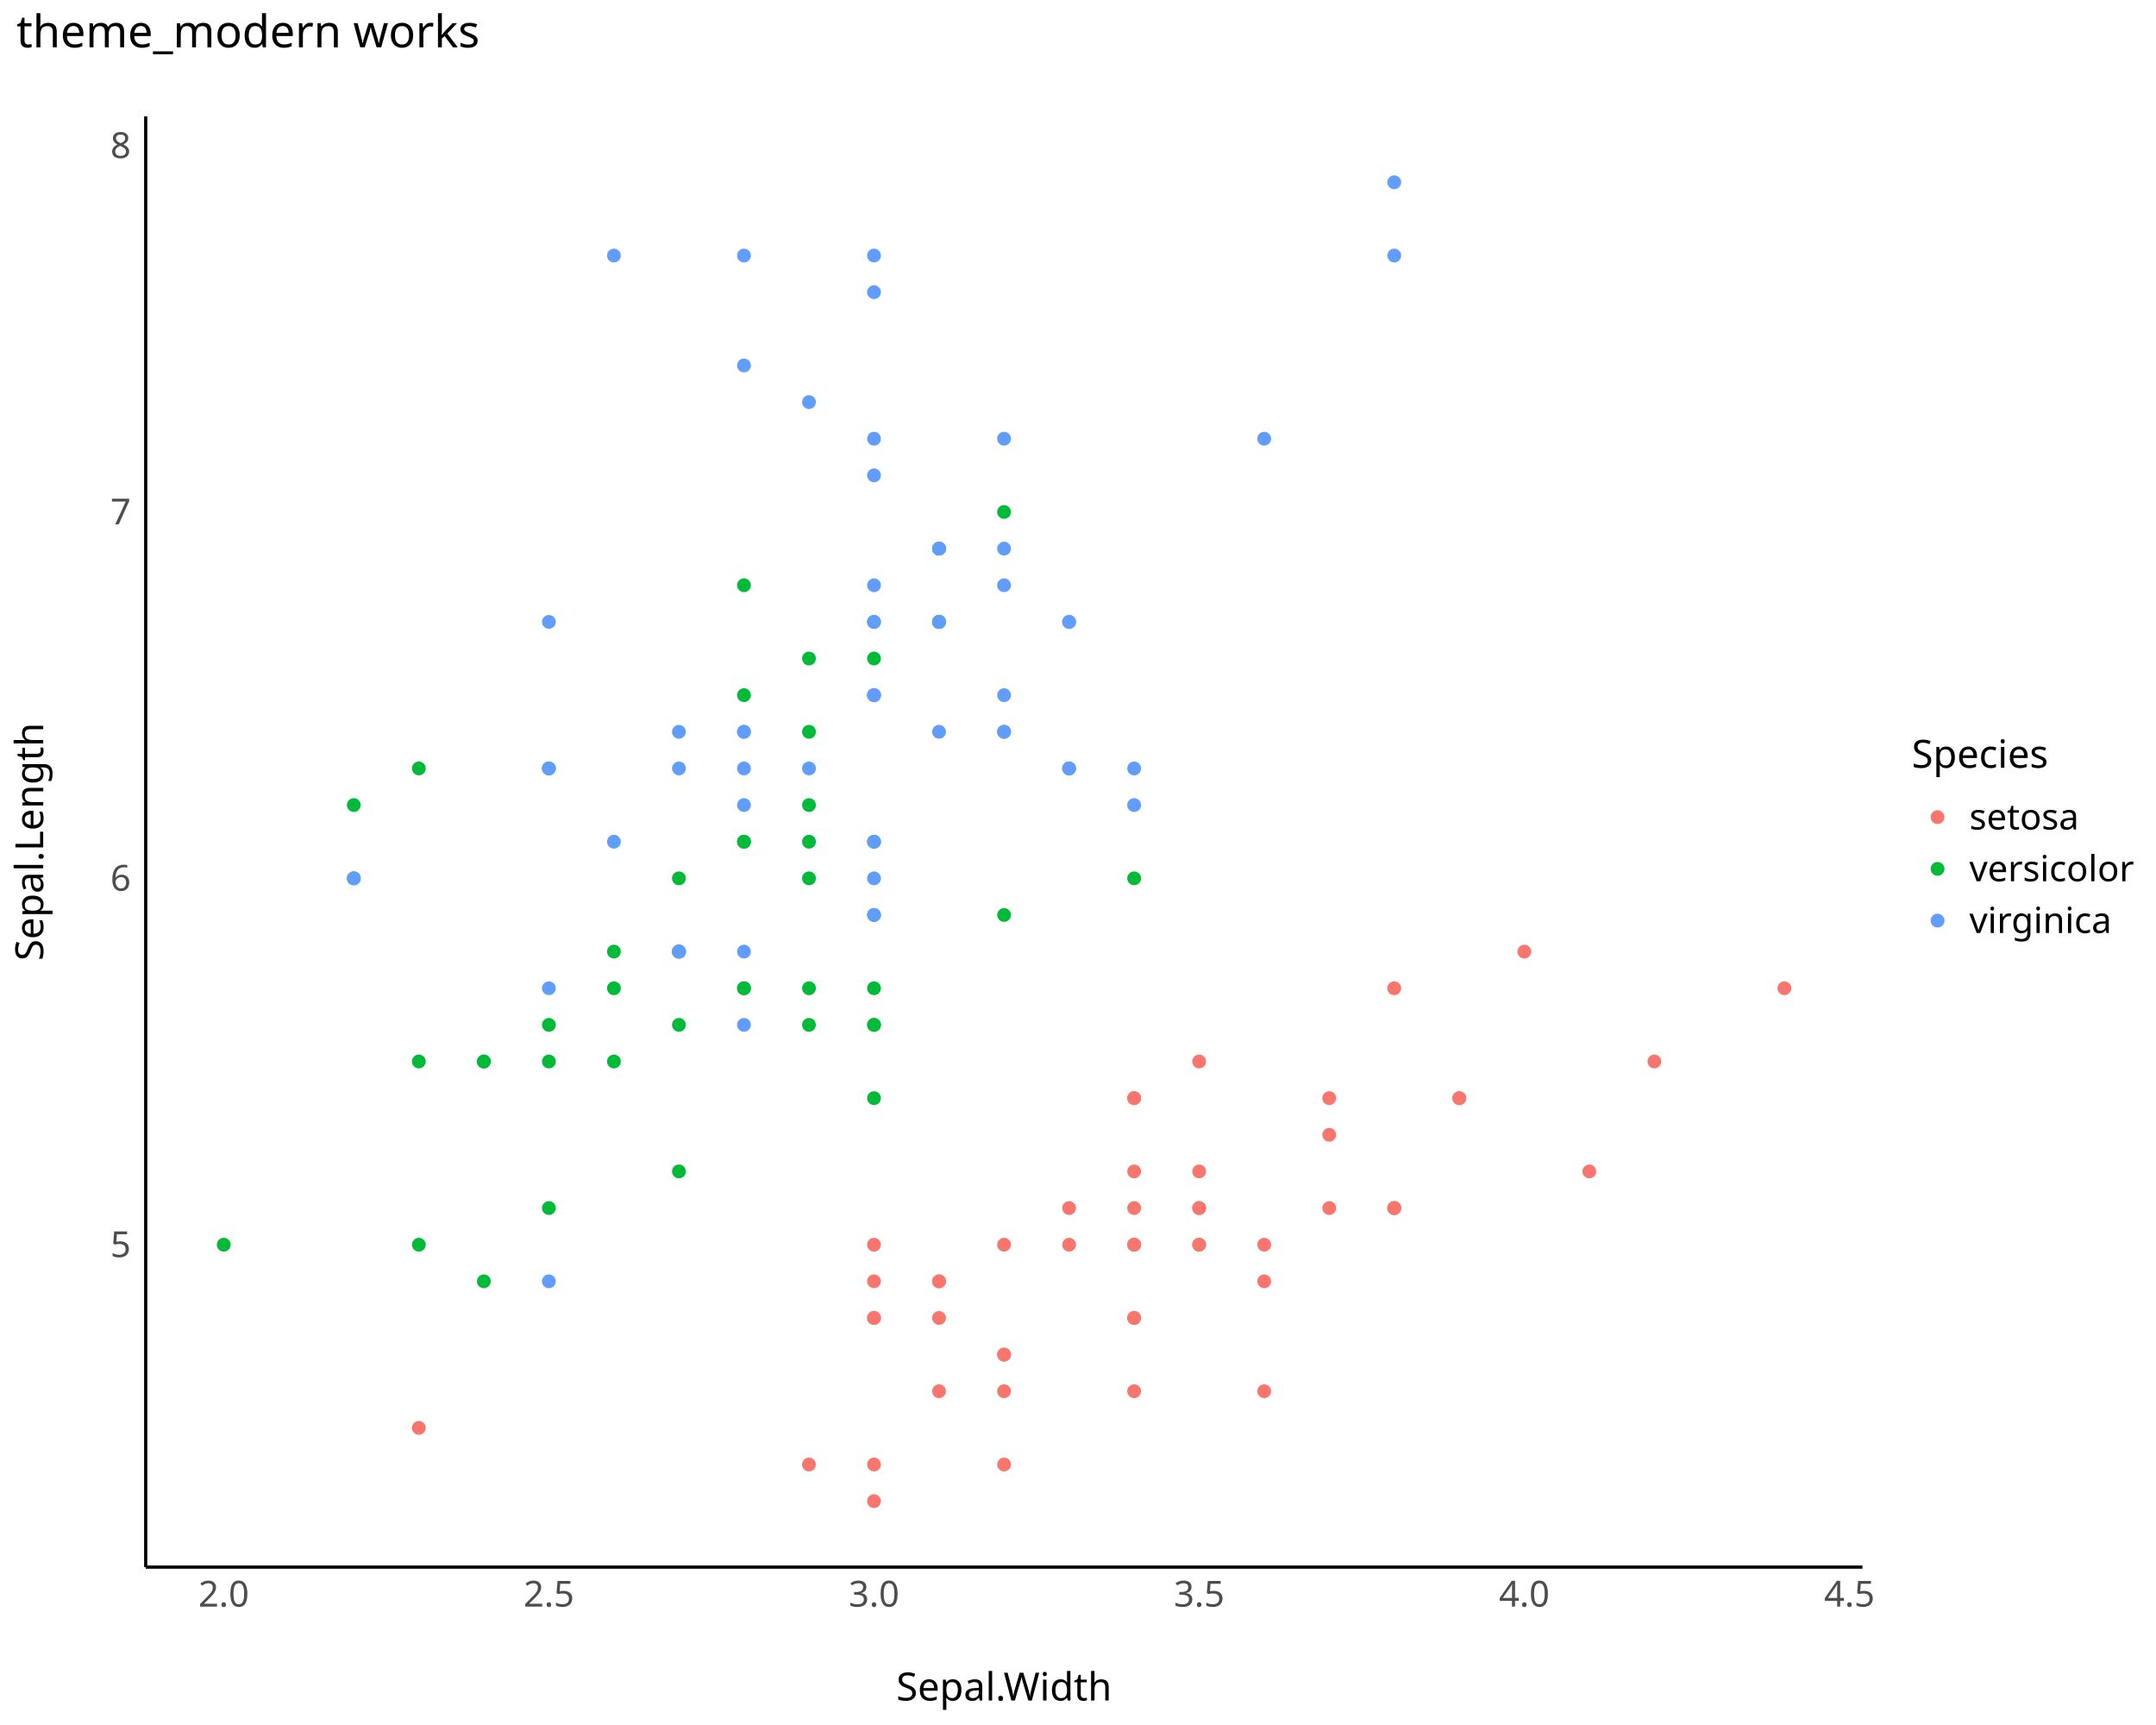
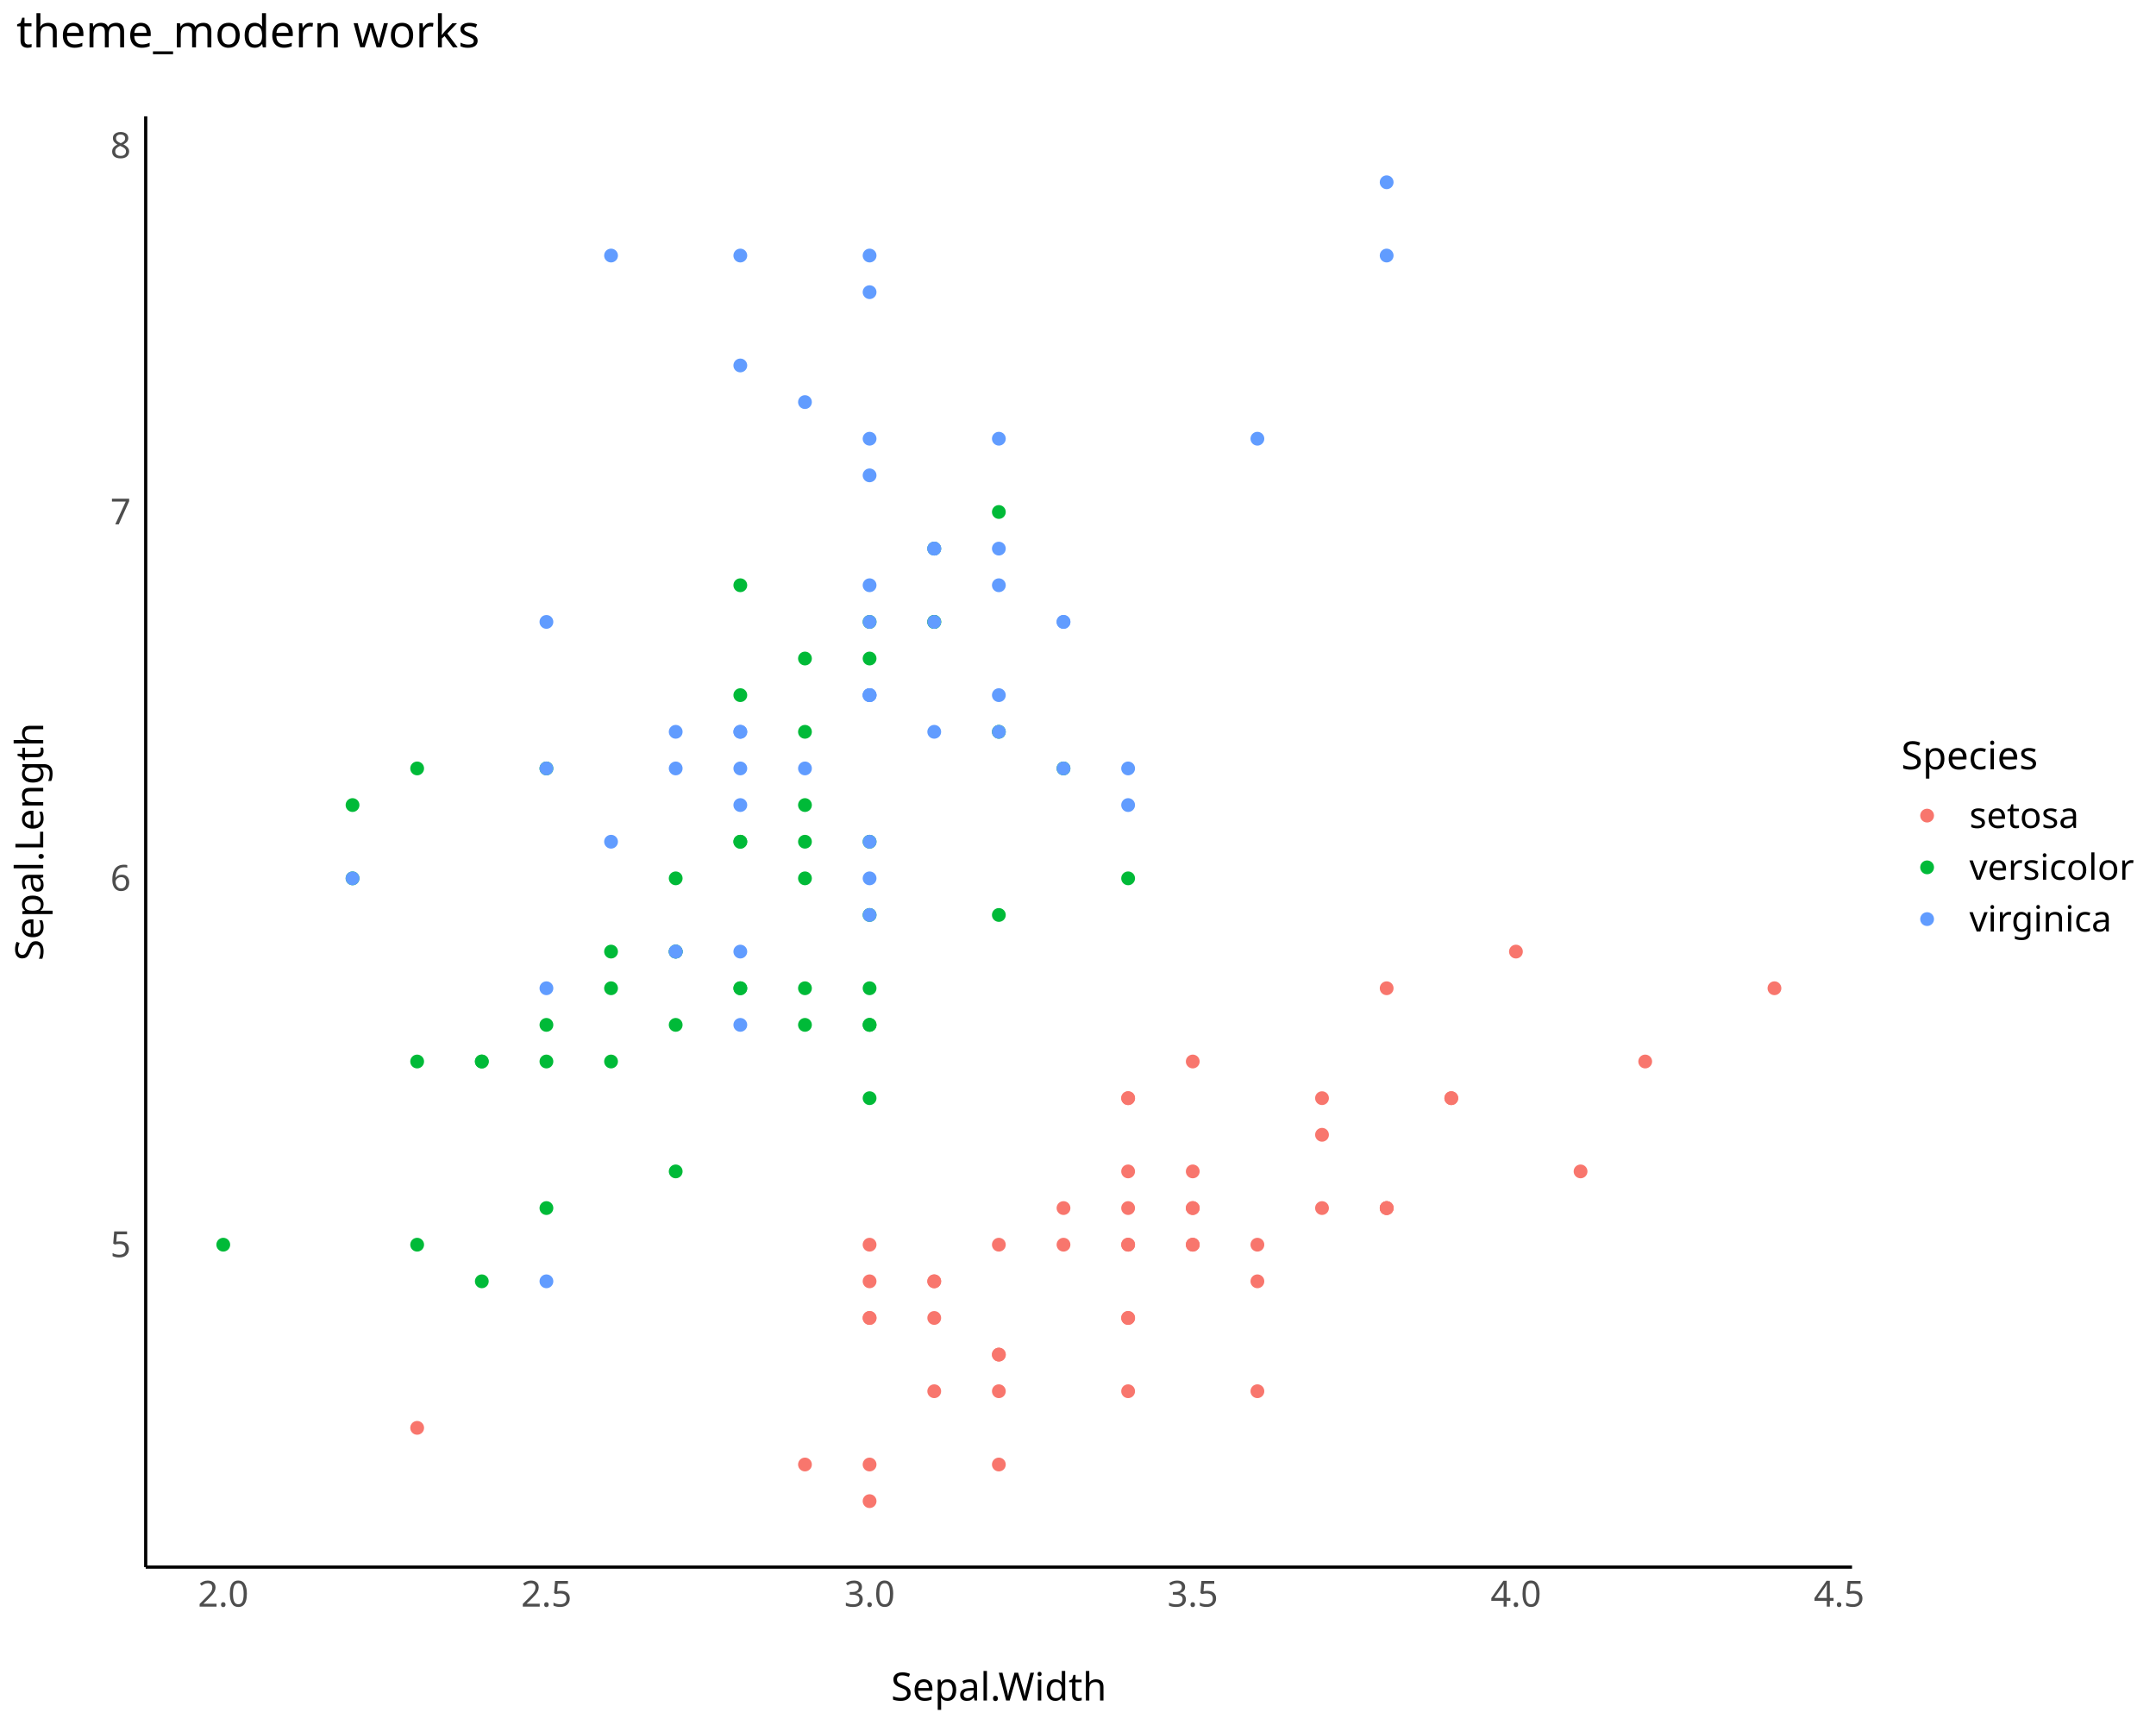
<svg xmlns="http://www.w3.org/2000/svg" class="svglite" data-engine-version="2.0" width="720.00pt" height="576.00pt" viewBox="0 0 720.00 576.00">
  <defs>
    <style type="text/css">
    .svglite line, .svglite polyline, .svglite polygon, .svglite path, .svglite rect, .svglite circle {
      fill: none;
      stroke: #000000;
      stroke-linecap: round;
      stroke-linejoin: round;
      stroke-miterlimit: 10.00;
    }
  </style>
  </defs>
  <rect width="100%" height="100%" style="stroke: none; fill: #FFFFFF;" />
  <defs>
    <clipPath id="cpMC4wMHw3MjAuMDB8MC4wMHw1NzYuMDA=">
      <rect x="0.00" y="0.00" width="720.00" height="576.00" />
    </clipPath>
  </defs>
  <g clip-path="url(#cpMC4wMHw3MjAuMDB8MC4wMHw1NzYuMDA=)">
-     <rect x="0.00" y="0.00" width="720.00" height="576.00" style="stroke-width: 1.07; stroke: #FFFFFF; fill: #FFFFFF;" />
+     <rect x="0" y="0.00" width="720.00" height="576.00" style="stroke-width: 1.07; stroke: #FFFFFF; fill: #FFFFFF;" />
  </g>
  <defs>
-     <clipPath id="cpNDguNjZ8NjIxLjk3fDM4Ljg0fDUyMy4yNw==">
-       <rect x="48.66" y="38.84" width="573.32" height="484.43" />
+     <clipPath id="cpNDguNjZ8NjE4LjQ5fDM4Ljg0fDUyMy4yNw==">
+       <rect x="48.66" y="38.84" width="569.83" height="484.43" />
    </clipPath>
  </defs>
-   <g clip-path="url(#cpNDguNjZ8NjIxLjk3fDM4Ljg0fDUyMy4yNw==)">
-     <rect x="48.66" y="38.84" width="573.32" height="484.43" style="stroke-width: 1.07; stroke: none; fill: #FFFFFF;" />
-     <circle cx="400.46" cy="403.39" r="1.95" style="stroke-width: 0.71; stroke: #F8766D; fill: #F8766D;" />
-     <circle cx="291.88" cy="427.85" r="1.95" style="stroke-width: 0.71; stroke: #F8766D; fill: #F8766D;" />
-     <circle cx="335.31" cy="452.32" r="1.95" style="stroke-width: 0.71; stroke: #F8766D; fill: #F8766D;" />
-     <circle cx="313.60" cy="464.55" r="1.95" style="stroke-width: 0.71; stroke: #F8766D; fill: #F8766D;" />
-     <circle cx="422.18" cy="415.62" r="1.95" style="stroke-width: 0.71; stroke: #F8766D; fill: #F8766D;" />
-     <circle cx="487.33" cy="366.69" r="1.95" style="stroke-width: 0.71; stroke: #F8766D; fill: #F8766D;" />
-     <circle cx="378.75" cy="464.55" r="1.95" style="stroke-width: 0.71; stroke: #F8766D; fill: #F8766D;" />
-     <circle cx="378.75" cy="415.62" r="1.95" style="stroke-width: 0.71; stroke: #F8766D; fill: #F8766D;" />
-     <circle cx="270.16" cy="489.02" r="1.95" style="stroke-width: 0.71; stroke: #F8766D; fill: #F8766D;" />
-     <circle cx="313.60" cy="427.85" r="1.95" style="stroke-width: 0.71; stroke: #F8766D; fill: #F8766D;" />
-     <circle cx="443.90" cy="366.69" r="1.95" style="stroke-width: 0.71; stroke: #F8766D; fill: #F8766D;" />
-     <circle cx="378.75" cy="440.08" r="1.95" style="stroke-width: 0.71; stroke: #F8766D; fill: #F8766D;" />
-     <circle cx="291.88" cy="440.08" r="1.95" style="stroke-width: 0.71; stroke: #F8766D; fill: #F8766D;" />
-     <circle cx="291.88" cy="501.25" r="1.95" style="stroke-width: 0.71; stroke: #F8766D; fill: #F8766D;" />
-     <circle cx="509.05" cy="317.75" r="1.95" style="stroke-width: 0.71; stroke: #F8766D; fill: #F8766D;" />
-     <circle cx="595.91" cy="329.99" r="1.95" style="stroke-width: 0.71; stroke: #F8766D; fill: #F8766D;" />
-     <circle cx="487.33" cy="366.69" r="1.95" style="stroke-width: 0.71; stroke: #F8766D; fill: #F8766D;" />
-     <circle cx="400.46" cy="403.39" r="1.95" style="stroke-width: 0.71; stroke: #F8766D; fill: #F8766D;" />
-     <circle cx="465.61" cy="329.99" r="1.95" style="stroke-width: 0.71; stroke: #F8766D; fill: #F8766D;" />
-     <circle cx="465.61" cy="403.39" r="1.95" style="stroke-width: 0.71; stroke: #F8766D; fill: #F8766D;" />
-     <circle cx="378.75" cy="366.69" r="1.95" style="stroke-width: 0.71; stroke: #F8766D; fill: #F8766D;" />
-     <circle cx="443.90" cy="403.39" r="1.95" style="stroke-width: 0.71; stroke: #F8766D; fill: #F8766D;" />
-     <circle cx="422.18" cy="464.55" r="1.95" style="stroke-width: 0.71; stroke: #F8766D; fill: #F8766D;" />
-     <circle cx="357.03" cy="403.39" r="1.95" style="stroke-width: 0.71; stroke: #F8766D; fill: #F8766D;" />
-     <circle cx="378.75" cy="440.08" r="1.95" style="stroke-width: 0.71; stroke: #F8766D; fill: #F8766D;" />
-     <circle cx="291.88" cy="415.62" r="1.95" style="stroke-width: 0.71; stroke: #F8766D; fill: #F8766D;" />
-     <circle cx="378.75" cy="415.62" r="1.95" style="stroke-width: 0.71; stroke: #F8766D; fill: #F8766D;" />
-     <circle cx="400.46" cy="391.15" r="1.95" style="stroke-width: 0.71; stroke: #F8766D; fill: #F8766D;" />
-     <circle cx="378.75" cy="391.15" r="1.95" style="stroke-width: 0.71; stroke: #F8766D; fill: #F8766D;" />
-     <circle cx="335.31" cy="452.32" r="1.95" style="stroke-width: 0.71; stroke: #F8766D; fill: #F8766D;" />
-     <circle cx="313.60" cy="440.08" r="1.95" style="stroke-width: 0.71; stroke: #F8766D; fill: #F8766D;" />
-     <circle cx="378.75" cy="366.69" r="1.95" style="stroke-width: 0.71; stroke: #F8766D; fill: #F8766D;" />
-     <circle cx="530.76" cy="391.15" r="1.95" style="stroke-width: 0.71; stroke: #F8766D; fill: #F8766D;" />
-     <circle cx="552.48" cy="354.45" r="1.95" style="stroke-width: 0.71; stroke: #F8766D; fill: #F8766D;" />
-     <circle cx="313.60" cy="427.85" r="1.95" style="stroke-width: 0.71; stroke: #F8766D; fill: #F8766D;" />
-     <circle cx="335.31" cy="415.62" r="1.95" style="stroke-width: 0.71; stroke: #F8766D; fill: #F8766D;" />
-     <circle cx="400.46" cy="354.45" r="1.95" style="stroke-width: 0.71; stroke: #F8766D; fill: #F8766D;" />
-     <circle cx="422.18" cy="427.85" r="1.95" style="stroke-width: 0.71; stroke: #F8766D; fill: #F8766D;" />
-     <circle cx="291.88" cy="489.02" r="1.95" style="stroke-width: 0.71; stroke: #F8766D; fill: #F8766D;" />
-     <circle cx="378.75" cy="403.39" r="1.95" style="stroke-width: 0.71; stroke: #F8766D; fill: #F8766D;" />
-     <circle cx="400.46" cy="415.62" r="1.95" style="stroke-width: 0.71; stroke: #F8766D; fill: #F8766D;" />
-     <circle cx="139.87" cy="476.78" r="1.95" style="stroke-width: 0.71; stroke: #F8766D; fill: #F8766D;" />
-     <circle cx="335.31" cy="489.02" r="1.95" style="stroke-width: 0.71; stroke: #F8766D; fill: #F8766D;" />
-     <circle cx="400.46" cy="415.62" r="1.95" style="stroke-width: 0.71; stroke: #F8766D; fill: #F8766D;" />
-     <circle cx="465.61" cy="403.39" r="1.95" style="stroke-width: 0.71; stroke: #F8766D; fill: #F8766D;" />
-     <circle cx="291.88" cy="440.08" r="1.95" style="stroke-width: 0.71; stroke: #F8766D; fill: #F8766D;" />
-     <circle cx="465.61" cy="403.39" r="1.95" style="stroke-width: 0.71; stroke: #F8766D; fill: #F8766D;" />
-     <circle cx="335.31" cy="464.55" r="1.95" style="stroke-width: 0.71; stroke: #F8766D; fill: #F8766D;" />
-     <circle cx="443.90" cy="378.92" r="1.95" style="stroke-width: 0.71; stroke: #F8766D; fill: #F8766D;" />
-     <circle cx="357.03" cy="415.62" r="1.95" style="stroke-width: 0.71; stroke: #F8766D; fill: #F8766D;" />
-     <circle cx="335.31" cy="170.96" r="1.95" style="stroke-width: 0.71; stroke: #00BA38; fill: #00BA38;" />
-     <circle cx="335.31" cy="244.36" r="1.95" style="stroke-width: 0.71; stroke: #00BA38; fill: #00BA38;" />
-     <circle cx="313.60" cy="183.19" r="1.95" style="stroke-width: 0.71; stroke: #00BA38; fill: #00BA38;" />
-     <circle cx="139.87" cy="354.45" r="1.95" style="stroke-width: 0.71; stroke: #00BA38; fill: #00BA38;" />
-     <circle cx="248.45" cy="232.12" r="1.95" style="stroke-width: 0.71; stroke: #00BA38; fill: #00BA38;" />
-     <circle cx="248.45" cy="329.99" r="1.95" style="stroke-width: 0.71; stroke: #00BA38; fill: #00BA38;" />
-     <circle cx="357.03" cy="256.59" r="1.95" style="stroke-width: 0.71; stroke: #00BA38; fill: #00BA38;" />
-     <circle cx="161.58" cy="427.85" r="1.95" style="stroke-width: 0.71; stroke: #00BA38; fill: #00BA38;" />
-     <circle cx="270.16" cy="219.89" r="1.95" style="stroke-width: 0.71; stroke: #00BA38; fill: #00BA38;" />
-     <circle cx="226.73" cy="391.15" r="1.95" style="stroke-width: 0.71; stroke: #00BA38; fill: #00BA38;" />
-     <circle cx="74.72" cy="415.62" r="1.95" style="stroke-width: 0.71; stroke: #00BA38; fill: #00BA38;" />
-     <circle cx="291.88" cy="305.52" r="1.95" style="stroke-width: 0.71; stroke: #00BA38; fill: #00BA38;" />
-     <circle cx="118.15" cy="293.29" r="1.95" style="stroke-width: 0.71; stroke: #00BA38; fill: #00BA38;" />
-     <circle cx="270.16" cy="281.06" r="1.95" style="stroke-width: 0.71; stroke: #00BA38; fill: #00BA38;" />
-     <circle cx="270.16" cy="342.22" r="1.95" style="stroke-width: 0.71; stroke: #00BA38; fill: #00BA38;" />
-     <circle cx="313.60" cy="207.66" r="1.95" style="stroke-width: 0.71; stroke: #00BA38; fill: #00BA38;" />
-     <circle cx="291.88" cy="342.22" r="1.95" style="stroke-width: 0.71; stroke: #00BA38; fill: #00BA38;" />
-     <circle cx="226.73" cy="317.75" r="1.95" style="stroke-width: 0.71; stroke: #00BA38; fill: #00BA38;" />
-     <circle cx="118.15" cy="268.82" r="1.95" style="stroke-width: 0.71; stroke: #00BA38; fill: #00BA38;" />
-     <circle cx="183.30" cy="342.22" r="1.95" style="stroke-width: 0.71; stroke: #00BA38; fill: #00BA38;" />
-     <circle cx="335.31" cy="305.52" r="1.95" style="stroke-width: 0.71; stroke: #00BA38; fill: #00BA38;" />
-     <circle cx="248.45" cy="281.06" r="1.95" style="stroke-width: 0.71; stroke: #00BA38; fill: #00BA38;" />
-     <circle cx="183.30" cy="256.59" r="1.95" style="stroke-width: 0.71; stroke: #00BA38; fill: #00BA38;" />
-     <circle cx="248.45" cy="281.06" r="1.95" style="stroke-width: 0.71; stroke: #00BA38; fill: #00BA38;" />
-     <circle cx="270.16" cy="244.36" r="1.95" style="stroke-width: 0.71; stroke: #00BA38; fill: #00BA38;" />
-     <circle cx="291.88" cy="219.89" r="1.95" style="stroke-width: 0.71; stroke: #00BA38; fill: #00BA38;" />
-     <circle cx="248.45" cy="195.42" r="1.95" style="stroke-width: 0.71; stroke: #00BA38; fill: #00BA38;" />
-     <circle cx="291.88" cy="207.66" r="1.95" style="stroke-width: 0.71; stroke: #00BA38; fill: #00BA38;" />
-     <circle cx="270.16" cy="293.29" r="1.95" style="stroke-width: 0.71; stroke: #00BA38; fill: #00BA38;" />
-     <circle cx="205.02" cy="329.99" r="1.95" style="stroke-width: 0.71; stroke: #00BA38; fill: #00BA38;" />
-     <circle cx="161.58" cy="354.45" r="1.95" style="stroke-width: 0.71; stroke: #00BA38; fill: #00BA38;" />
-     <circle cx="161.58" cy="354.45" r="1.95" style="stroke-width: 0.71; stroke: #00BA38; fill: #00BA38;" />
-     <circle cx="226.73" cy="317.75" r="1.95" style="stroke-width: 0.71; stroke: #00BA38; fill: #00BA38;" />
-     <circle cx="226.73" cy="293.29" r="1.95" style="stroke-width: 0.71; stroke: #00BA38; fill: #00BA38;" />
-     <circle cx="291.88" cy="366.69" r="1.95" style="stroke-width: 0.71; stroke: #00BA38; fill: #00BA38;" />
-     <circle cx="378.75" cy="293.29" r="1.95" style="stroke-width: 0.71; stroke: #00BA38; fill: #00BA38;" />
-     <circle cx="313.60" cy="207.66" r="1.95" style="stroke-width: 0.71; stroke: #00BA38; fill: #00BA38;" />
-     <circle cx="139.87" cy="256.59" r="1.95" style="stroke-width: 0.71; stroke: #00BA38; fill: #00BA38;" />
-     <circle cx="291.88" cy="342.22" r="1.95" style="stroke-width: 0.71; stroke: #00BA38; fill: #00BA38;" />
-     <circle cx="183.30" cy="354.45" r="1.95" style="stroke-width: 0.71; stroke: #00BA38; fill: #00BA38;" />
-     <circle cx="205.02" cy="354.45" r="1.95" style="stroke-width: 0.71; stroke: #00BA38; fill: #00BA38;" />
-     <circle cx="291.88" cy="281.06" r="1.95" style="stroke-width: 0.71; stroke: #00BA38; fill: #00BA38;" />
-     <circle cx="205.02" cy="317.75" r="1.95" style="stroke-width: 0.71; stroke: #00BA38; fill: #00BA38;" />
-     <circle cx="139.87" cy="415.62" r="1.95" style="stroke-width: 0.71; stroke: #00BA38; fill: #00BA38;" />
-     <circle cx="226.73" cy="342.22" r="1.95" style="stroke-width: 0.71; stroke: #00BA38; fill: #00BA38;" />
-     <circle cx="291.88" cy="329.99" r="1.95" style="stroke-width: 0.71; stroke: #00BA38; fill: #00BA38;" />
-     <circle cx="270.16" cy="329.99" r="1.95" style="stroke-width: 0.71; stroke: #00BA38; fill: #00BA38;" />
-     <circle cx="270.16" cy="268.82" r="1.95" style="stroke-width: 0.71; stroke: #00BA38; fill: #00BA38;" />
-     <circle cx="183.30" cy="403.39" r="1.95" style="stroke-width: 0.71; stroke: #00BA38; fill: #00BA38;" />
-     <circle cx="248.45" cy="329.99" r="1.95" style="stroke-width: 0.71; stroke: #00BA38; fill: #00BA38;" />
-     <circle cx="357.03" cy="256.59" r="1.95" style="stroke-width: 0.71; stroke: #619CFF; fill: #619CFF;" />
-     <circle cx="226.73" cy="317.75" r="1.95" style="stroke-width: 0.71; stroke: #619CFF; fill: #619CFF;" />
-     <circle cx="291.88" cy="158.73" r="1.95" style="stroke-width: 0.71; stroke: #619CFF; fill: #619CFF;" />
-     <circle cx="270.16" cy="256.59" r="1.95" style="stroke-width: 0.71; stroke: #619CFF; fill: #619CFF;" />
-     <circle cx="291.88" cy="232.12" r="1.95" style="stroke-width: 0.71; stroke: #619CFF; fill: #619CFF;" />
-     <circle cx="291.88" cy="97.56" r="1.95" style="stroke-width: 0.71; stroke: #619CFF; fill: #619CFF;" />
-     <circle cx="183.30" cy="427.85" r="1.95" style="stroke-width: 0.71; stroke: #619CFF; fill: #619CFF;" />
-     <circle cx="270.16" cy="134.26" r="1.95" style="stroke-width: 0.71; stroke: #619CFF; fill: #619CFF;" />
-     <circle cx="183.30" cy="207.66" r="1.95" style="stroke-width: 0.71; stroke: #619CFF; fill: #619CFF;" />
-     <circle cx="422.18" cy="146.49" r="1.95" style="stroke-width: 0.71; stroke: #619CFF; fill: #619CFF;" />
-     <circle cx="335.31" cy="232.12" r="1.95" style="stroke-width: 0.71; stroke: #619CFF; fill: #619CFF;" />
-     <circle cx="226.73" cy="244.36" r="1.95" style="stroke-width: 0.71; stroke: #619CFF; fill: #619CFF;" />
-     <circle cx="291.88" cy="195.42" r="1.95" style="stroke-width: 0.71; stroke: #619CFF; fill: #619CFF;" />
-     <circle cx="183.30" cy="329.99" r="1.95" style="stroke-width: 0.71; stroke: #619CFF; fill: #619CFF;" />
-     <circle cx="248.45" cy="317.75" r="1.95" style="stroke-width: 0.71; stroke: #619CFF; fill: #619CFF;" />
-     <circle cx="335.31" cy="244.36" r="1.95" style="stroke-width: 0.71; stroke: #619CFF; fill: #619CFF;" />
-     <circle cx="291.88" cy="232.12" r="1.95" style="stroke-width: 0.71; stroke: #619CFF; fill: #619CFF;" />
-     <circle cx="465.61" cy="85.33" r="1.95" style="stroke-width: 0.71; stroke: #619CFF; fill: #619CFF;" />
-     <circle cx="205.02" cy="85.33" r="1.95" style="stroke-width: 0.71; stroke: #619CFF; fill: #619CFF;" />
-     <circle cx="118.15" cy="293.29" r="1.95" style="stroke-width: 0.71; stroke: #619CFF; fill: #619CFF;" />
-     <circle cx="335.31" cy="183.19" r="1.95" style="stroke-width: 0.71; stroke: #619CFF; fill: #619CFF;" />
-     <circle cx="248.45" cy="342.22" r="1.95" style="stroke-width: 0.71; stroke: #619CFF; fill: #619CFF;" />
-     <circle cx="248.45" cy="85.33" r="1.95" style="stroke-width: 0.71; stroke: #619CFF; fill: #619CFF;" />
-     <circle cx="226.73" cy="256.59" r="1.95" style="stroke-width: 0.71; stroke: #619CFF; fill: #619CFF;" />
-     <circle cx="357.03" cy="207.66" r="1.95" style="stroke-width: 0.71; stroke: #619CFF; fill: #619CFF;" />
-     <circle cx="335.31" cy="146.49" r="1.95" style="stroke-width: 0.71; stroke: #619CFF; fill: #619CFF;" />
-     <circle cx="248.45" cy="268.82" r="1.95" style="stroke-width: 0.71; stroke: #619CFF; fill: #619CFF;" />
-     <circle cx="291.88" cy="281.06" r="1.95" style="stroke-width: 0.71; stroke: #619CFF; fill: #619CFF;" />
-     <circle cx="248.45" cy="244.36" r="1.95" style="stroke-width: 0.71; stroke: #619CFF; fill: #619CFF;" />
-     <circle cx="291.88" cy="146.49" r="1.95" style="stroke-width: 0.71; stroke: #619CFF; fill: #619CFF;" />
-     <circle cx="248.45" cy="122.03" r="1.95" style="stroke-width: 0.71; stroke: #619CFF; fill: #619CFF;" />
-     <circle cx="465.61" cy="60.86" r="1.95" style="stroke-width: 0.71; stroke: #619CFF; fill: #619CFF;" />
-     <circle cx="248.45" cy="244.36" r="1.95" style="stroke-width: 0.71; stroke: #619CFF; fill: #619CFF;" />
-     <circle cx="248.45" cy="256.59" r="1.95" style="stroke-width: 0.71; stroke: #619CFF; fill: #619CFF;" />
-     <circle cx="205.02" cy="281.06" r="1.95" style="stroke-width: 0.71; stroke: #619CFF; fill: #619CFF;" />
-     <circle cx="291.88" cy="85.33" r="1.95" style="stroke-width: 0.71; stroke: #619CFF; fill: #619CFF;" />
-     <circle cx="378.75" cy="256.59" r="1.95" style="stroke-width: 0.71; stroke: #619CFF; fill: #619CFF;" />
-     <circle cx="313.60" cy="244.36" r="1.95" style="stroke-width: 0.71; stroke: #619CFF; fill: #619CFF;" />
-     <circle cx="291.88" cy="293.29" r="1.95" style="stroke-width: 0.71; stroke: #619CFF; fill: #619CFF;" />
-     <circle cx="313.60" cy="183.19" r="1.95" style="stroke-width: 0.71; stroke: #619CFF; fill: #619CFF;" />
-     <circle cx="313.60" cy="207.66" r="1.95" style="stroke-width: 0.71; stroke: #619CFF; fill: #619CFF;" />
-     <circle cx="313.60" cy="183.19" r="1.95" style="stroke-width: 0.71; stroke: #619CFF; fill: #619CFF;" />
-     <circle cx="226.73" cy="317.75" r="1.95" style="stroke-width: 0.71; stroke: #619CFF; fill: #619CFF;" />
-     <circle cx="335.31" cy="195.42" r="1.95" style="stroke-width: 0.71; stroke: #619CFF; fill: #619CFF;" />
-     <circle cx="357.03" cy="207.66" r="1.95" style="stroke-width: 0.71; stroke: #619CFF; fill: #619CFF;" />
-     <circle cx="291.88" cy="207.66" r="1.95" style="stroke-width: 0.71; stroke: #619CFF; fill: #619CFF;" />
-     <circle cx="183.30" cy="256.59" r="1.95" style="stroke-width: 0.71; stroke: #619CFF; fill: #619CFF;" />
-     <circle cx="291.88" cy="232.12" r="1.95" style="stroke-width: 0.71; stroke: #619CFF; fill: #619CFF;" />
-     <circle cx="378.75" cy="268.82" r="1.95" style="stroke-width: 0.71; stroke: #619CFF; fill: #619CFF;" />
-     <circle cx="291.88" cy="305.52" r="1.95" style="stroke-width: 0.71; stroke: #619CFF; fill: #619CFF;" />
+   <g clip-path="url(#cpNDguNjZ8NjE4LjQ5fDM4Ljg0fDUyMy4yNw==)">
+     <rect x="48.66" y="38.84" width="569.83" height="484.43" style="stroke-width: 1.07; stroke: none; fill: #FFFFFF;" />
+     <circle cx="398.32" cy="403.39" r="1.95" style="stroke-width: 0.71; stroke: #F8766D; fill: #F8766D;" />
+     <circle cx="290.40" cy="427.85" r="1.95" style="stroke-width: 0.71; stroke: #F8766D; fill: #F8766D;" />
+     <circle cx="333.57" cy="452.32" r="1.95" style="stroke-width: 0.71; stroke: #F8766D; fill: #F8766D;" />
+     <circle cx="311.99" cy="464.55" r="1.95" style="stroke-width: 0.71; stroke: #F8766D; fill: #F8766D;" />
+     <circle cx="419.91" cy="415.62" r="1.95" style="stroke-width: 0.71; stroke: #F8766D; fill: #F8766D;" />
+     <circle cx="484.66" cy="366.69" r="1.95" style="stroke-width: 0.71; stroke: #F8766D; fill: #F8766D;" />
+     <circle cx="376.74" cy="464.55" r="1.95" style="stroke-width: 0.71; stroke: #F8766D; fill: #F8766D;" />
+     <circle cx="376.74" cy="415.62" r="1.95" style="stroke-width: 0.71; stroke: #F8766D; fill: #F8766D;" />
+     <circle cx="268.82" cy="489.02" r="1.95" style="stroke-width: 0.71; stroke: #F8766D; fill: #F8766D;" />
+     <circle cx="311.99" cy="427.85" r="1.95" style="stroke-width: 0.71; stroke: #F8766D; fill: #F8766D;" />
+     <circle cx="441.49" cy="366.69" r="1.95" style="stroke-width: 0.71; stroke: #F8766D; fill: #F8766D;" />
+     <circle cx="376.74" cy="440.08" r="1.95" style="stroke-width: 0.71; stroke: #F8766D; fill: #F8766D;" />
+     <circle cx="290.40" cy="440.08" r="1.95" style="stroke-width: 0.71; stroke: #F8766D; fill: #F8766D;" />
+     <circle cx="290.40" cy="501.25" r="1.95" style="stroke-width: 0.71; stroke: #F8766D; fill: #F8766D;" />
+     <circle cx="506.25" cy="317.75" r="1.95" style="stroke-width: 0.71; stroke: #F8766D; fill: #F8766D;" />
+     <circle cx="592.58" cy="329.99" r="1.95" style="stroke-width: 0.71; stroke: #F8766D; fill: #F8766D;" />
+     <circle cx="484.66" cy="366.69" r="1.95" style="stroke-width: 0.71; stroke: #F8766D; fill: #F8766D;" />
+     <circle cx="398.32" cy="403.39" r="1.95" style="stroke-width: 0.71; stroke: #F8766D; fill: #F8766D;" />
+     <circle cx="463.08" cy="329.99" r="1.95" style="stroke-width: 0.71; stroke: #F8766D; fill: #F8766D;" />
+     <circle cx="463.08" cy="403.39" r="1.95" style="stroke-width: 0.71; stroke: #F8766D; fill: #F8766D;" />
+     <circle cx="376.74" cy="366.69" r="1.95" style="stroke-width: 0.71; stroke: #F8766D; fill: #F8766D;" />
+     <circle cx="441.49" cy="403.39" r="1.95" style="stroke-width: 0.71; stroke: #F8766D; fill: #F8766D;" />
+     <circle cx="419.91" cy="464.55" r="1.95" style="stroke-width: 0.71; stroke: #F8766D; fill: #F8766D;" />
+     <circle cx="355.16" cy="403.39" r="1.95" style="stroke-width: 0.71; stroke: #F8766D; fill: #F8766D;" />
+     <circle cx="376.74" cy="440.08" r="1.95" style="stroke-width: 0.71; stroke: #F8766D; fill: #F8766D;" />
+     <circle cx="290.40" cy="415.62" r="1.95" style="stroke-width: 0.71; stroke: #F8766D; fill: #F8766D;" />
+     <circle cx="376.74" cy="415.62" r="1.95" style="stroke-width: 0.71; stroke: #F8766D; fill: #F8766D;" />
+     <circle cx="398.32" cy="391.15" r="1.95" style="stroke-width: 0.71; stroke: #F8766D; fill: #F8766D;" />
+     <circle cx="376.74" cy="391.15" r="1.95" style="stroke-width: 0.71; stroke: #F8766D; fill: #F8766D;" />
+     <circle cx="333.57" cy="452.32" r="1.95" style="stroke-width: 0.71; stroke: #F8766D; fill: #F8766D;" />
+     <circle cx="311.99" cy="440.08" r="1.95" style="stroke-width: 0.71; stroke: #F8766D; fill: #F8766D;" />
+     <circle cx="376.74" cy="366.69" r="1.95" style="stroke-width: 0.71; stroke: #F8766D; fill: #F8766D;" />
+     <circle cx="527.83" cy="391.15" r="1.95" style="stroke-width: 0.71; stroke: #F8766D; fill: #F8766D;" />
+     <circle cx="549.42" cy="354.45" r="1.95" style="stroke-width: 0.71; stroke: #F8766D; fill: #F8766D;" />
+     <circle cx="311.99" cy="427.85" r="1.95" style="stroke-width: 0.71; stroke: #F8766D; fill: #F8766D;" />
+     <circle cx="333.57" cy="415.62" r="1.95" style="stroke-width: 0.71; stroke: #F8766D; fill: #F8766D;" />
+     <circle cx="398.32" cy="354.45" r="1.95" style="stroke-width: 0.71; stroke: #F8766D; fill: #F8766D;" />
+     <circle cx="419.91" cy="427.85" r="1.95" style="stroke-width: 0.71; stroke: #F8766D; fill: #F8766D;" />
+     <circle cx="290.40" cy="489.02" r="1.95" style="stroke-width: 0.71; stroke: #F8766D; fill: #F8766D;" />
+     <circle cx="376.74" cy="403.39" r="1.95" style="stroke-width: 0.71; stroke: #F8766D; fill: #F8766D;" />
+     <circle cx="398.32" cy="415.62" r="1.95" style="stroke-width: 0.71; stroke: #F8766D; fill: #F8766D;" />
+     <circle cx="139.31" cy="476.78" r="1.95" style="stroke-width: 0.71; stroke: #F8766D; fill: #F8766D;" />
+     <circle cx="333.57" cy="489.02" r="1.95" style="stroke-width: 0.71; stroke: #F8766D; fill: #F8766D;" />
+     <circle cx="398.32" cy="415.62" r="1.95" style="stroke-width: 0.71; stroke: #F8766D; fill: #F8766D;" />
+     <circle cx="463.08" cy="403.39" r="1.95" style="stroke-width: 0.71; stroke: #F8766D; fill: #F8766D;" />
+     <circle cx="290.40" cy="440.08" r="1.95" style="stroke-width: 0.71; stroke: #F8766D; fill: #F8766D;" />
+     <circle cx="463.08" cy="403.39" r="1.95" style="stroke-width: 0.71; stroke: #F8766D; fill: #F8766D;" />
+     <circle cx="333.57" cy="464.55" r="1.95" style="stroke-width: 0.71; stroke: #F8766D; fill: #F8766D;" />
+     <circle cx="441.49" cy="378.92" r="1.95" style="stroke-width: 0.71; stroke: #F8766D; fill: #F8766D;" />
+     <circle cx="355.16" cy="415.62" r="1.95" style="stroke-width: 0.71; stroke: #F8766D; fill: #F8766D;" />
+     <circle cx="333.57" cy="170.96" r="1.95" style="stroke-width: 0.71; stroke: #00BA38; fill: #00BA38;" />
+     <circle cx="333.57" cy="244.36" r="1.95" style="stroke-width: 0.71; stroke: #00BA38; fill: #00BA38;" />
+     <circle cx="311.99" cy="183.19" r="1.95" style="stroke-width: 0.71; stroke: #00BA38; fill: #00BA38;" />
+     <circle cx="139.31" cy="354.45" r="1.95" style="stroke-width: 0.71; stroke: #00BA38; fill: #00BA38;" />
+     <circle cx="247.23" cy="232.12" r="1.95" style="stroke-width: 0.71; stroke: #00BA38; fill: #00BA38;" />
+     <circle cx="247.23" cy="329.99" r="1.95" style="stroke-width: 0.71; stroke: #00BA38; fill: #00BA38;" />
+     <circle cx="355.16" cy="256.59" r="1.95" style="stroke-width: 0.71; stroke: #00BA38; fill: #00BA38;" />
+     <circle cx="160.90" cy="427.85" r="1.95" style="stroke-width: 0.71; stroke: #00BA38; fill: #00BA38;" />
+     <circle cx="268.82" cy="219.89" r="1.95" style="stroke-width: 0.71; stroke: #00BA38; fill: #00BA38;" />
+     <circle cx="225.65" cy="391.15" r="1.95" style="stroke-width: 0.71; stroke: #00BA38; fill: #00BA38;" />
+     <circle cx="74.56" cy="415.62" r="1.95" style="stroke-width: 0.71; stroke: #00BA38; fill: #00BA38;" />
+     <circle cx="290.40" cy="305.52" r="1.95" style="stroke-width: 0.71; stroke: #00BA38; fill: #00BA38;" />
+     <circle cx="117.73" cy="293.29" r="1.95" style="stroke-width: 0.71; stroke: #00BA38; fill: #00BA38;" />
+     <circle cx="268.82" cy="281.06" r="1.95" style="stroke-width: 0.71; stroke: #00BA38; fill: #00BA38;" />
+     <circle cx="268.82" cy="342.22" r="1.95" style="stroke-width: 0.71; stroke: #00BA38; fill: #00BA38;" />
+     <circle cx="311.99" cy="207.66" r="1.95" style="stroke-width: 0.71; stroke: #00BA38; fill: #00BA38;" />
+     <circle cx="290.40" cy="342.22" r="1.95" style="stroke-width: 0.71; stroke: #00BA38; fill: #00BA38;" />
+     <circle cx="225.65" cy="317.75" r="1.95" style="stroke-width: 0.71; stroke: #00BA38; fill: #00BA38;" />
+     <circle cx="117.73" cy="268.82" r="1.95" style="stroke-width: 0.71; stroke: #00BA38; fill: #00BA38;" />
+     <circle cx="182.48" cy="342.22" r="1.95" style="stroke-width: 0.71; stroke: #00BA38; fill: #00BA38;" />
+     <circle cx="333.57" cy="305.52" r="1.95" style="stroke-width: 0.71; stroke: #00BA38; fill: #00BA38;" />
+     <circle cx="247.23" cy="281.06" r="1.95" style="stroke-width: 0.71; stroke: #00BA38; fill: #00BA38;" />
+     <circle cx="182.48" cy="256.59" r="1.95" style="stroke-width: 0.71; stroke: #00BA38; fill: #00BA38;" />
+     <circle cx="247.23" cy="281.06" r="1.95" style="stroke-width: 0.71; stroke: #00BA38; fill: #00BA38;" />
+     <circle cx="268.82" cy="244.36" r="1.95" style="stroke-width: 0.71; stroke: #00BA38; fill: #00BA38;" />
+     <circle cx="290.40" cy="219.89" r="1.95" style="stroke-width: 0.71; stroke: #00BA38; fill: #00BA38;" />
+     <circle cx="247.23" cy="195.42" r="1.95" style="stroke-width: 0.71; stroke: #00BA38; fill: #00BA38;" />
+     <circle cx="290.40" cy="207.66" r="1.95" style="stroke-width: 0.71; stroke: #00BA38; fill: #00BA38;" />
+     <circle cx="268.82" cy="293.29" r="1.95" style="stroke-width: 0.71; stroke: #00BA38; fill: #00BA38;" />
+     <circle cx="204.06" cy="329.99" r="1.95" style="stroke-width: 0.71; stroke: #00BA38; fill: #00BA38;" />
+     <circle cx="160.90" cy="354.45" r="1.95" style="stroke-width: 0.71; stroke: #00BA38; fill: #00BA38;" />
+     <circle cx="160.90" cy="354.45" r="1.95" style="stroke-width: 0.71; stroke: #00BA38; fill: #00BA38;" />
+     <circle cx="225.65" cy="317.75" r="1.95" style="stroke-width: 0.71; stroke: #00BA38; fill: #00BA38;" />
+     <circle cx="225.65" cy="293.29" r="1.95" style="stroke-width: 0.71; stroke: #00BA38; fill: #00BA38;" />
+     <circle cx="290.40" cy="366.69" r="1.95" style="stroke-width: 0.71; stroke: #00BA38; fill: #00BA38;" />
+     <circle cx="376.74" cy="293.29" r="1.95" style="stroke-width: 0.71; stroke: #00BA38; fill: #00BA38;" />
+     <circle cx="311.99" cy="207.66" r="1.95" style="stroke-width: 0.71; stroke: #00BA38; fill: #00BA38;" />
+     <circle cx="139.31" cy="256.59" r="1.95" style="stroke-width: 0.71; stroke: #00BA38; fill: #00BA38;" />
+     <circle cx="290.40" cy="342.22" r="1.95" style="stroke-width: 0.71; stroke: #00BA38; fill: #00BA38;" />
+     <circle cx="182.48" cy="354.45" r="1.95" style="stroke-width: 0.71; stroke: #00BA38; fill: #00BA38;" />
+     <circle cx="204.06" cy="354.45" r="1.95" style="stroke-width: 0.71; stroke: #00BA38; fill: #00BA38;" />
+     <circle cx="290.40" cy="281.06" r="1.95" style="stroke-width: 0.71; stroke: #00BA38; fill: #00BA38;" />
+     <circle cx="204.06" cy="317.75" r="1.95" style="stroke-width: 0.71; stroke: #00BA38; fill: #00BA38;" />
+     <circle cx="139.31" cy="415.62" r="1.95" style="stroke-width: 0.71; stroke: #00BA38; fill: #00BA38;" />
+     <circle cx="225.65" cy="342.22" r="1.95" style="stroke-width: 0.71; stroke: #00BA38; fill: #00BA38;" />
+     <circle cx="290.40" cy="329.99" r="1.95" style="stroke-width: 0.71; stroke: #00BA38; fill: #00BA38;" />
+     <circle cx="268.82" cy="329.99" r="1.95" style="stroke-width: 0.71; stroke: #00BA38; fill: #00BA38;" />
+     <circle cx="268.82" cy="268.82" r="1.95" style="stroke-width: 0.71; stroke: #00BA38; fill: #00BA38;" />
+     <circle cx="182.48" cy="403.39" r="1.95" style="stroke-width: 0.71; stroke: #00BA38; fill: #00BA38;" />
+     <circle cx="247.23" cy="329.99" r="1.95" style="stroke-width: 0.71; stroke: #00BA38; fill: #00BA38;" />
+     <circle cx="355.16" cy="256.59" r="1.95" style="stroke-width: 0.71; stroke: #619CFF; fill: #619CFF;" />
+     <circle cx="225.65" cy="317.75" r="1.95" style="stroke-width: 0.71; stroke: #619CFF; fill: #619CFF;" />
+     <circle cx="290.40" cy="158.73" r="1.95" style="stroke-width: 0.71; stroke: #619CFF; fill: #619CFF;" />
+     <circle cx="268.82" cy="256.59" r="1.95" style="stroke-width: 0.71; stroke: #619CFF; fill: #619CFF;" />
+     <circle cx="290.40" cy="232.12" r="1.95" style="stroke-width: 0.71; stroke: #619CFF; fill: #619CFF;" />
+     <circle cx="290.40" cy="97.56" r="1.95" style="stroke-width: 0.71; stroke: #619CFF; fill: #619CFF;" />
+     <circle cx="182.48" cy="427.85" r="1.95" style="stroke-width: 0.71; stroke: #619CFF; fill: #619CFF;" />
+     <circle cx="268.82" cy="134.26" r="1.95" style="stroke-width: 0.71; stroke: #619CFF; fill: #619CFF;" />
+     <circle cx="182.48" cy="207.66" r="1.95" style="stroke-width: 0.71; stroke: #619CFF; fill: #619CFF;" />
+     <circle cx="419.91" cy="146.49" r="1.95" style="stroke-width: 0.71; stroke: #619CFF; fill: #619CFF;" />
+     <circle cx="333.57" cy="232.12" r="1.95" style="stroke-width: 0.71; stroke: #619CFF; fill: #619CFF;" />
+     <circle cx="225.65" cy="244.36" r="1.95" style="stroke-width: 0.71; stroke: #619CFF; fill: #619CFF;" />
+     <circle cx="290.40" cy="195.42" r="1.95" style="stroke-width: 0.71; stroke: #619CFF; fill: #619CFF;" />
+     <circle cx="182.48" cy="329.99" r="1.95" style="stroke-width: 0.71; stroke: #619CFF; fill: #619CFF;" />
+     <circle cx="247.23" cy="317.75" r="1.95" style="stroke-width: 0.71; stroke: #619CFF; fill: #619CFF;" />
+     <circle cx="333.57" cy="244.36" r="1.95" style="stroke-width: 0.71; stroke: #619CFF; fill: #619CFF;" />
+     <circle cx="290.40" cy="232.12" r="1.95" style="stroke-width: 0.71; stroke: #619CFF; fill: #619CFF;" />
+     <circle cx="463.08" cy="85.33" r="1.95" style="stroke-width: 0.71; stroke: #619CFF; fill: #619CFF;" />
+     <circle cx="204.06" cy="85.33" r="1.95" style="stroke-width: 0.71; stroke: #619CFF; fill: #619CFF;" />
+     <circle cx="117.73" cy="293.29" r="1.95" style="stroke-width: 0.71; stroke: #619CFF; fill: #619CFF;" />
+     <circle cx="333.57" cy="183.19" r="1.95" style="stroke-width: 0.71; stroke: #619CFF; fill: #619CFF;" />
+     <circle cx="247.23" cy="342.22" r="1.95" style="stroke-width: 0.71; stroke: #619CFF; fill: #619CFF;" />
+     <circle cx="247.23" cy="85.33" r="1.95" style="stroke-width: 0.71; stroke: #619CFF; fill: #619CFF;" />
+     <circle cx="225.65" cy="256.59" r="1.95" style="stroke-width: 0.71; stroke: #619CFF; fill: #619CFF;" />
+     <circle cx="355.16" cy="207.66" r="1.95" style="stroke-width: 0.71; stroke: #619CFF; fill: #619CFF;" />
+     <circle cx="333.57" cy="146.49" r="1.95" style="stroke-width: 0.71; stroke: #619CFF; fill: #619CFF;" />
+     <circle cx="247.23" cy="268.82" r="1.95" style="stroke-width: 0.71; stroke: #619CFF; fill: #619CFF;" />
+     <circle cx="290.40" cy="281.06" r="1.95" style="stroke-width: 0.71; stroke: #619CFF; fill: #619CFF;" />
+     <circle cx="247.23" cy="244.36" r="1.95" style="stroke-width: 0.71; stroke: #619CFF; fill: #619CFF;" />
+     <circle cx="290.40" cy="146.49" r="1.95" style="stroke-width: 0.71; stroke: #619CFF; fill: #619CFF;" />
+     <circle cx="247.23" cy="122.03" r="1.95" style="stroke-width: 0.71; stroke: #619CFF; fill: #619CFF;" />
+     <circle cx="463.08" cy="60.86" r="1.95" style="stroke-width: 0.71; stroke: #619CFF; fill: #619CFF;" />
+     <circle cx="247.23" cy="244.36" r="1.95" style="stroke-width: 0.71; stroke: #619CFF; fill: #619CFF;" />
+     <circle cx="247.23" cy="256.59" r="1.95" style="stroke-width: 0.71; stroke: #619CFF; fill: #619CFF;" />
+     <circle cx="204.06" cy="281.06" r="1.95" style="stroke-width: 0.71; stroke: #619CFF; fill: #619CFF;" />
+     <circle cx="290.40" cy="85.33" r="1.95" style="stroke-width: 0.71; stroke: #619CFF; fill: #619CFF;" />
+     <circle cx="376.74" cy="256.59" r="1.95" style="stroke-width: 0.71; stroke: #619CFF; fill: #619CFF;" />
+     <circle cx="311.99" cy="244.36" r="1.95" style="stroke-width: 0.71; stroke: #619CFF; fill: #619CFF;" />
+     <circle cx="290.40" cy="293.29" r="1.95" style="stroke-width: 0.71; stroke: #619CFF; fill: #619CFF;" />
+     <circle cx="311.99" cy="183.19" r="1.95" style="stroke-width: 0.71; stroke: #619CFF; fill: #619CFF;" />
+     <circle cx="311.99" cy="207.66" r="1.95" style="stroke-width: 0.71; stroke: #619CFF; fill: #619CFF;" />
+     <circle cx="311.99" cy="183.19" r="1.95" style="stroke-width: 0.71; stroke: #619CFF; fill: #619CFF;" />
+     <circle cx="225.65" cy="317.75" r="1.95" style="stroke-width: 0.71; stroke: #619CFF; fill: #619CFF;" />
+     <circle cx="333.57" cy="195.42" r="1.95" style="stroke-width: 0.71; stroke: #619CFF; fill: #619CFF;" />
+     <circle cx="355.16" cy="207.66" r="1.95" style="stroke-width: 0.71; stroke: #619CFF; fill: #619CFF;" />
+     <circle cx="290.40" cy="207.66" r="1.95" style="stroke-width: 0.71; stroke: #619CFF; fill: #619CFF;" />
+     <circle cx="182.48" cy="256.59" r="1.95" style="stroke-width: 0.71; stroke: #619CFF; fill: #619CFF;" />
+     <circle cx="290.40" cy="232.12" r="1.95" style="stroke-width: 0.71; stroke: #619CFF; fill: #619CFF;" />
+     <circle cx="376.74" cy="268.82" r="1.95" style="stroke-width: 0.71; stroke: #619CFF; fill: #619CFF;" />
+     <circle cx="290.40" cy="305.52" r="1.95" style="stroke-width: 0.71; stroke: #619CFF; fill: #619CFF;" />
  </g>
  <g clip-path="url(#cpMC4wMHw3MjAuMDB8MC4wMHw1NzYuMDA=)">
    <polyline points="48.66,523.27 48.66,38.84 " style="stroke-width: 1.07; stroke-linecap: butt;" />
    <text x="43.72" y="419.75" text-anchor="end" style="font-size: 12.00px; fill: #4D4D4D; font-family: sans;" textLength="6.67px" lengthAdjust="spacingAndGlyphs">5</text>
    <text x="43.72" y="297.42" text-anchor="end" style="font-size: 12.00px; fill: #4D4D4D; font-family: sans;" textLength="6.67px" lengthAdjust="spacingAndGlyphs">6</text>
    <text x="43.72" y="175.09" text-anchor="end" style="font-size: 12.00px; fill: #4D4D4D; font-family: sans;" textLength="6.67px" lengthAdjust="spacingAndGlyphs">7</text>
    <text x="43.72" y="52.76" text-anchor="end" style="font-size: 12.00px; fill: #4D4D4D; font-family: sans;" textLength="6.67px" lengthAdjust="spacingAndGlyphs">8</text>
-     <polyline points="48.66,523.27 621.97,523.27 " style="stroke-width: 1.07; stroke-linecap: butt;" />
-     <text x="74.72" y="536.46" text-anchor="middle" style="font-size: 12.00px; fill: #4D4D4D; font-family: sans;" textLength="16.68px" lengthAdjust="spacingAndGlyphs">2.0</text>
-     <text x="183.30" y="536.46" text-anchor="middle" style="font-size: 12.00px; fill: #4D4D4D; font-family: sans;" textLength="16.68px" lengthAdjust="spacingAndGlyphs">2.5</text>
-     <text x="291.88" y="536.46" text-anchor="middle" style="font-size: 12.00px; fill: #4D4D4D; font-family: sans;" textLength="16.68px" lengthAdjust="spacingAndGlyphs">3.0</text>
-     <text x="400.46" y="536.46" text-anchor="middle" style="font-size: 12.00px; fill: #4D4D4D; font-family: sans;" textLength="16.68px" lengthAdjust="spacingAndGlyphs">3.5</text>
-     <text x="509.05" y="536.46" text-anchor="middle" style="font-size: 12.00px; fill: #4D4D4D; font-family: sans;" textLength="16.68px" lengthAdjust="spacingAndGlyphs">4.0</text>
-     <text x="617.63" y="536.46" text-anchor="middle" style="font-size: 12.00px; fill: #4D4D4D; font-family: sans;" textLength="16.68px" lengthAdjust="spacingAndGlyphs">4.5</text>
-     <text x="335.31" y="567.82" text-anchor="middle" style="font-size: 13.00px; font-family: sans;" textLength="70.09px" lengthAdjust="spacingAndGlyphs">Sepal.Width</text>
+     <polyline points="48.66,523.27 618.49,523.27 " style="stroke-width: 1.07; stroke-linecap: butt;" />
+     <text x="74.56" y="536.46" text-anchor="middle" style="font-size: 12.00px; fill: #4D4D4D; font-family: sans;" textLength="16.68px" lengthAdjust="spacingAndGlyphs">2.0</text>
+     <text x="182.48" y="536.46" text-anchor="middle" style="font-size: 12.00px; fill: #4D4D4D; font-family: sans;" textLength="16.68px" lengthAdjust="spacingAndGlyphs">2.5</text>
+     <text x="290.40" y="536.46" text-anchor="middle" style="font-size: 12.00px; fill: #4D4D4D; font-family: sans;" textLength="16.68px" lengthAdjust="spacingAndGlyphs">3.0</text>
+     <text x="398.32" y="536.46" text-anchor="middle" style="font-size: 12.00px; fill: #4D4D4D; font-family: sans;" textLength="16.68px" lengthAdjust="spacingAndGlyphs">3.5</text>
+     <text x="506.25" y="536.46" text-anchor="middle" style="font-size: 12.00px; fill: #4D4D4D; font-family: sans;" textLength="16.68px" lengthAdjust="spacingAndGlyphs">4.0</text>
+     <text x="614.17" y="536.46" text-anchor="middle" style="font-size: 12.00px; fill: #4D4D4D; font-family: sans;" textLength="16.68px" lengthAdjust="spacingAndGlyphs">4.5</text>
+     <text x="333.57" y="567.82" text-anchor="middle" style="font-size: 13.00px; font-family: sans;" textLength="70.09px" lengthAdjust="spacingAndGlyphs">Sepal.Width</text>
    <text transform="translate(14.43,281.06) rotate(-90)" text-anchor="middle" style="font-size: 13.00px; font-family: sans;" textLength="76.63px" lengthAdjust="spacingAndGlyphs">Sepal.Length</text>
-     <rect x="632.93" y="240.60" width="81.59" height="80.92" style="stroke-width: 1.07; stroke: none; fill: #FFFFFF;" />
-     <text x="638.41" y="256.37" style="font-size: 13.00px; font-family: sans;" textLength="46.26px" lengthAdjust="spacingAndGlyphs">Species</text>
-     <circle cx="647.05" cy="272.84" r="1.95" style="stroke-width: 0.71; stroke: #F8766D; fill: #F8766D;" />
-     <circle cx="647.05" cy="290.12" r="1.95" style="stroke-width: 0.71; stroke: #00BA38; fill: #00BA38;" />
-     <circle cx="647.05" cy="307.40" r="1.95" style="stroke-width: 0.71; stroke: #619CFF; fill: #619CFF;" />
-     <text x="657.68" y="276.97" style="font-size: 12.00px; font-family: sans;" textLength="35.37px" lengthAdjust="spacingAndGlyphs">setosa</text>
-     <text x="657.68" y="294.25" style="font-size: 12.00px; font-family: sans;" textLength="51.36px" lengthAdjust="spacingAndGlyphs">versicolor</text>
-     <text x="657.68" y="311.53" style="font-size: 12.00px; font-family: sans;" textLength="44.02px" lengthAdjust="spacingAndGlyphs">virginica</text>
+     <rect x="629.44" y="241.09" width="85.08" height="79.92" style="stroke-width: 1.07; stroke: none; fill: #FFFFFF;" />
+     <text x="634.92" y="256.87" style="font-size: 13.00px; font-family: sans;" textLength="46.26px" lengthAdjust="spacingAndGlyphs">Species</text>
+     <circle cx="643.56" cy="272.34" r="1.95" style="stroke-width: 0.71; stroke: #F8766D; fill: #F8766D;" />
+     <circle cx="643.56" cy="289.62" r="1.95" style="stroke-width: 0.71; stroke: #00BA38; fill: #00BA38;" />
+     <circle cx="643.56" cy="306.90" r="1.95" style="stroke-width: 0.71; stroke: #619CFF; fill: #619CFF;" />
+     <text x="657.68" y="276.47" style="font-size: 12.00px; font-family: sans;" textLength="35.37px" lengthAdjust="spacingAndGlyphs">setosa</text>
+     <text x="657.68" y="293.75" style="font-size: 12.00px; font-family: sans;" textLength="51.36px" lengthAdjust="spacingAndGlyphs">versicolor</text>
+     <text x="657.68" y="311.03" style="font-size: 12.00px; font-family: sans;" textLength="44.02px" lengthAdjust="spacingAndGlyphs">virginica</text>
    <text x="5.48" y="15.80" style="font-size: 15.00px; font-family: sans;" textLength="144.26px" lengthAdjust="spacingAndGlyphs">theme_modern works</text>
  </g>
</svg>
